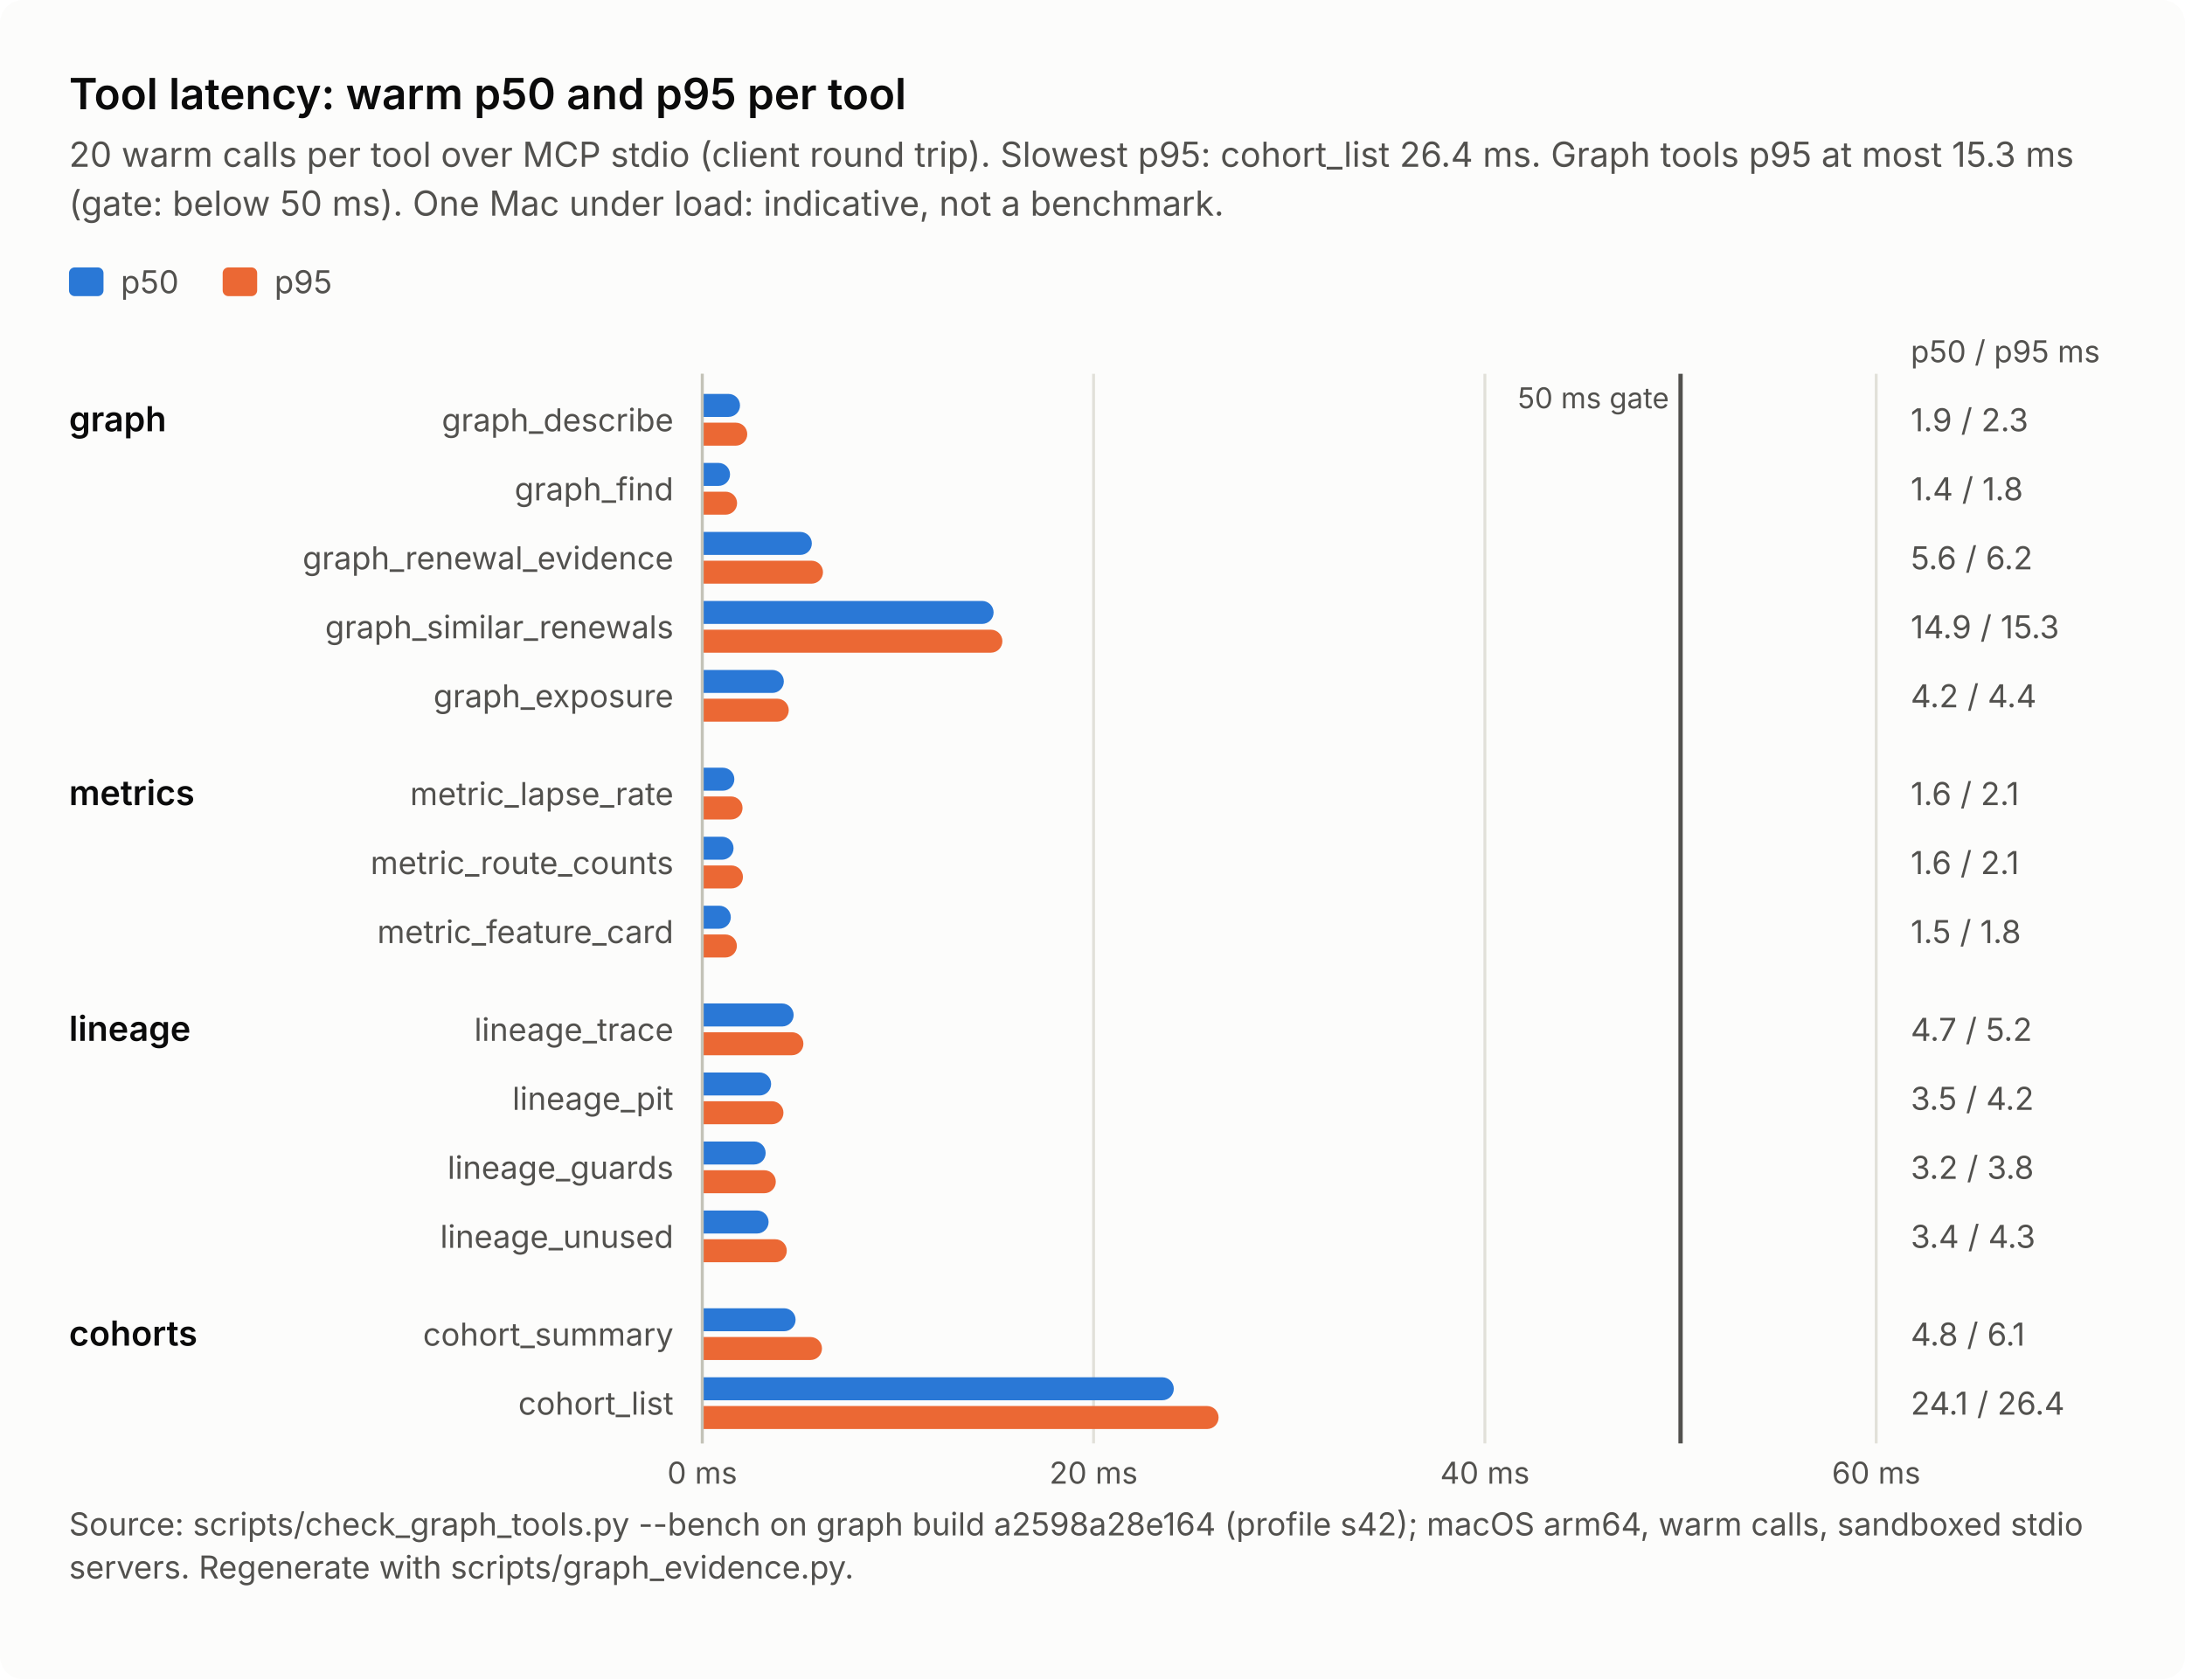
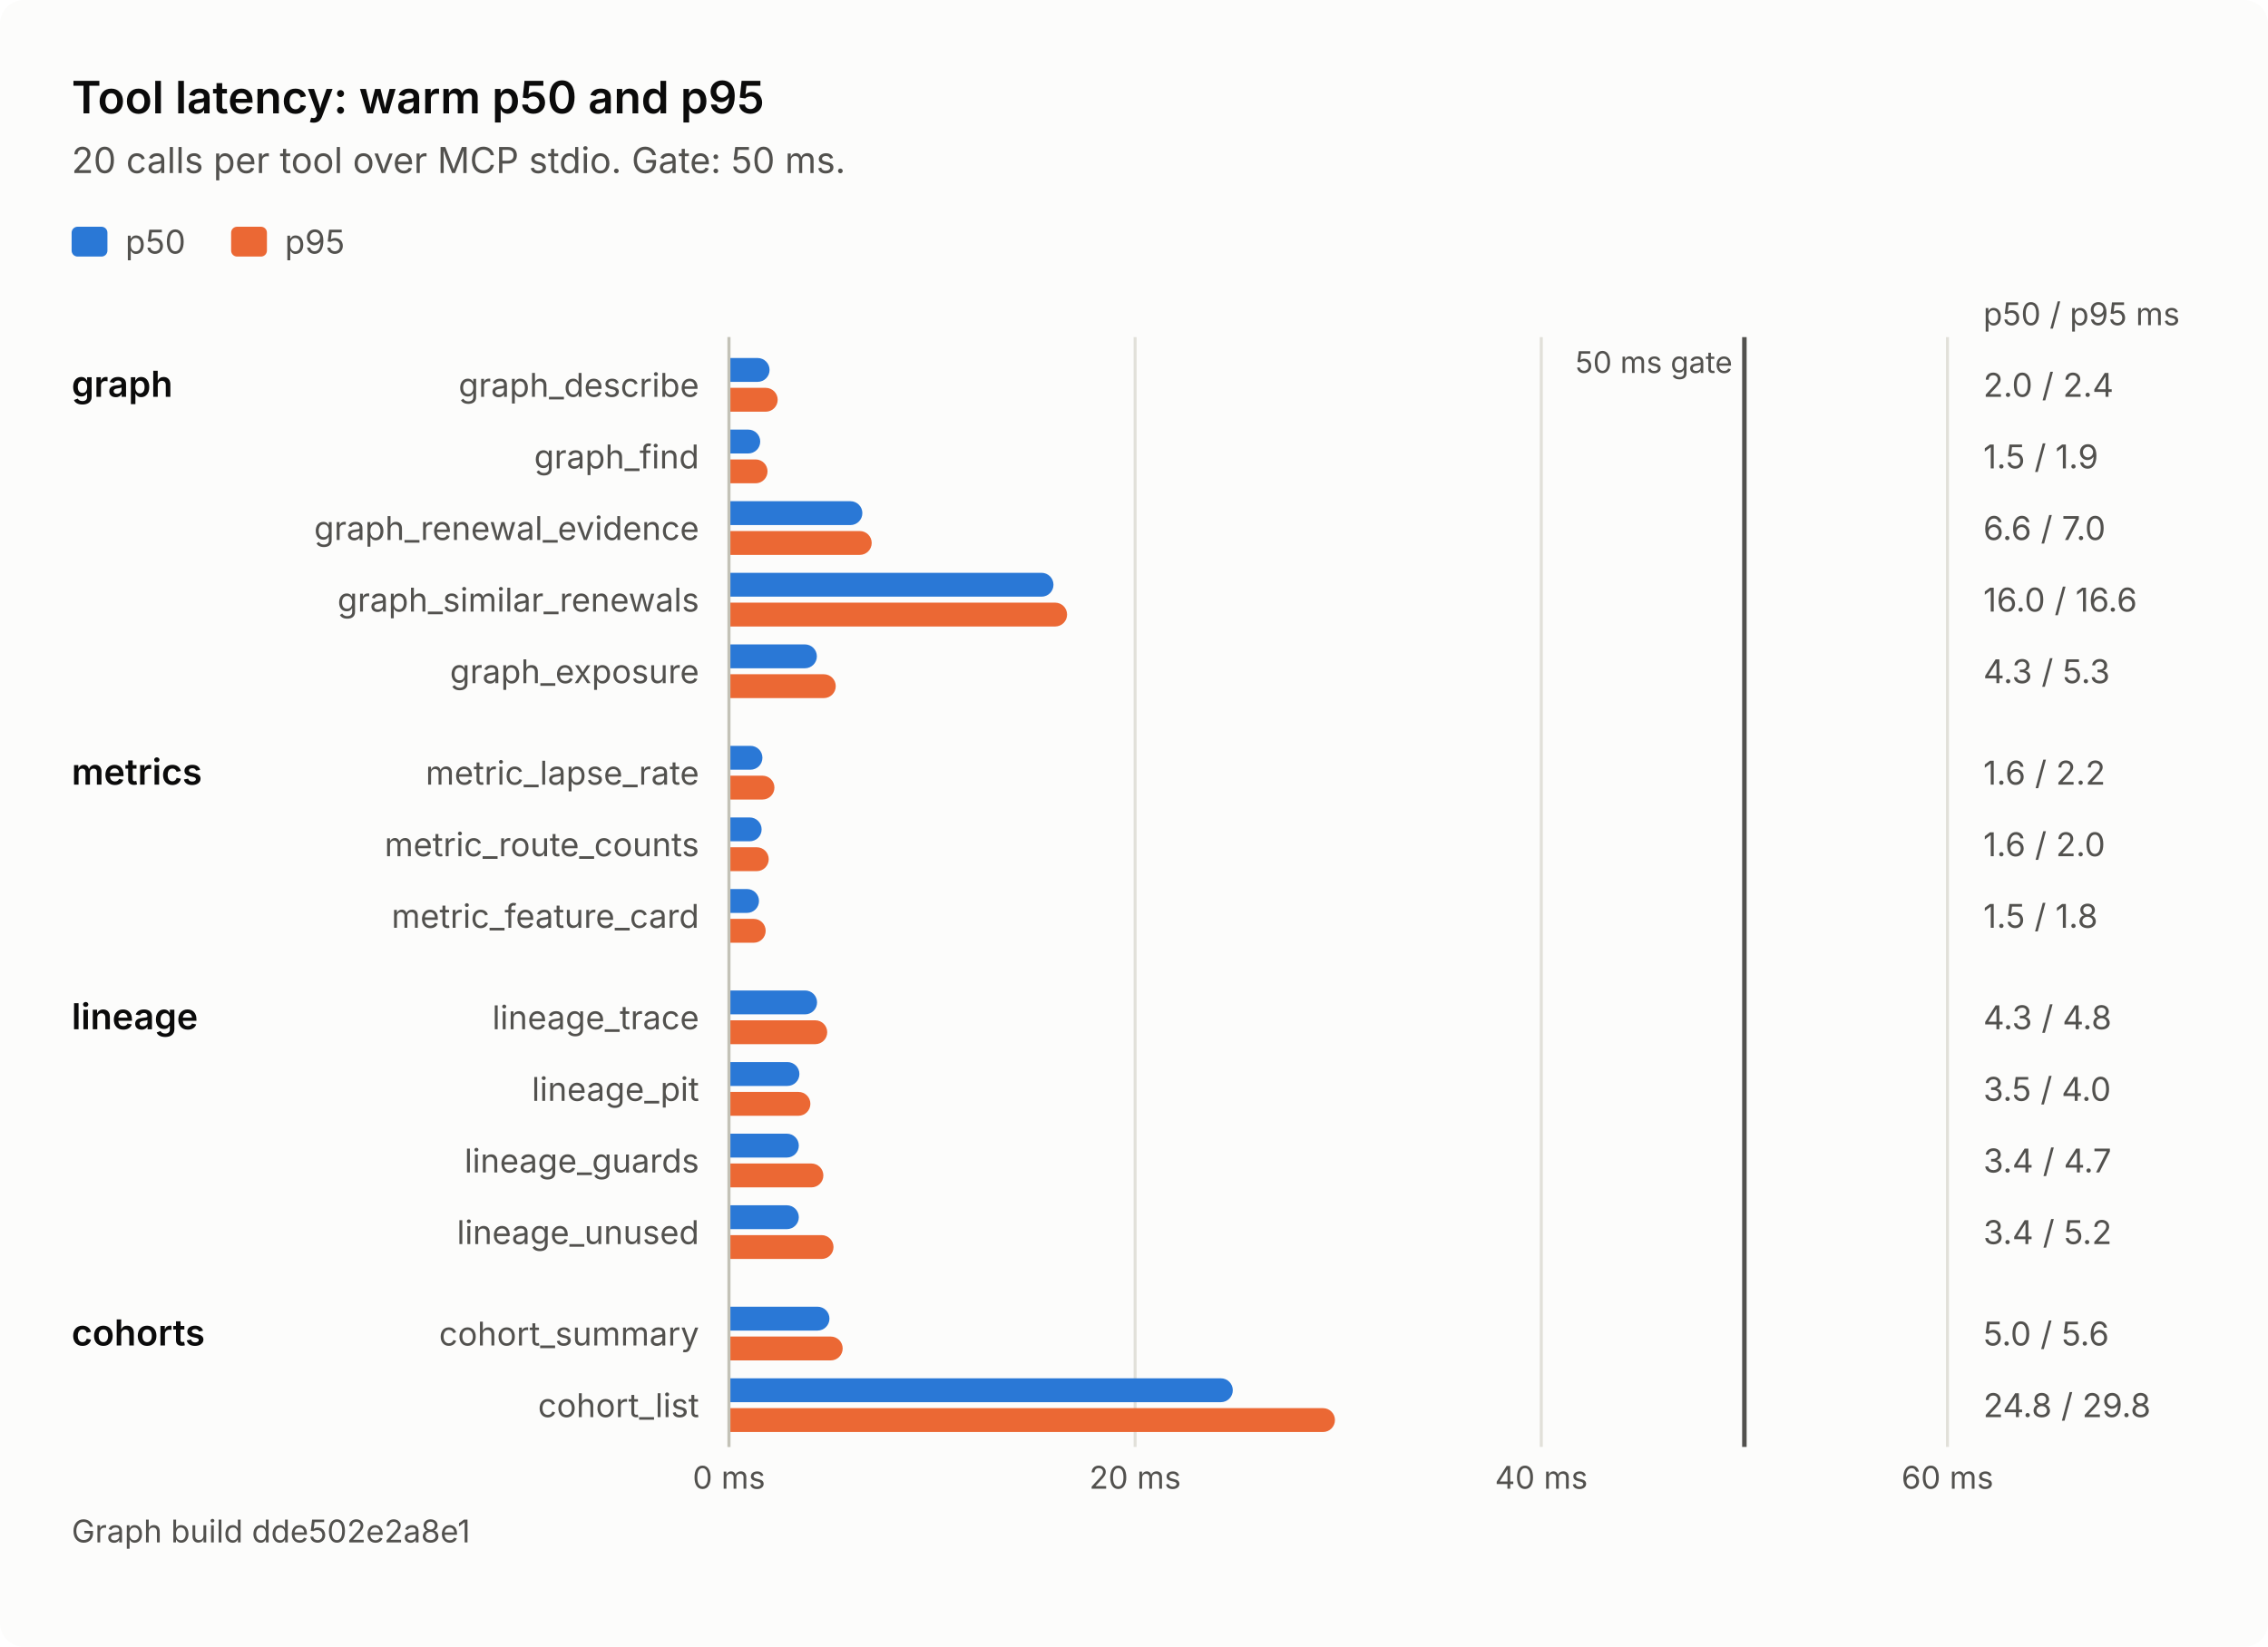
- <svg xmlns="http://www.w3.org/2000/svg" width="760" height="584" viewBox="0 0 760 584" role="img" font-family="system-ui, -apple-system, 'Segoe UI', sans-serif">
-   <rect width="760" height="584" rx="8" fill="#fcfcfb" />
-   <text x="24" y="38" font-size="15" fill="#0b0b0b" font-weight="600">Tool latency: warm p50 and p95 per tool</text>
-   <text x="24" y="58" font-size="12" fill="#52514e">20 warm calls per tool over MCP stdio (client round trip). Slowest p95: cohort_list 26.4 ms. Graph tools p95 at most 15.3 ms</text>
-   <text x="24" y="75" font-size="12" fill="#52514e">(gate: below 50 ms). One Mac under load: indicative, not a benchmark.</text>
-   <rect x="24" y="93" width="12" height="10" fill="#2a78d6" rx="2" />
-   <text x="42" y="102" font-size="11" fill="#52514e">p50</text>
-   <rect x="77.45" y="93" width="12" height="10" fill="#eb6834" rx="2" />
-   <text x="95.45" y="102" font-size="11" fill="#52514e">p95</text>
-   <text x="664.59" y="126" font-size="10.5" fill="#52514e">p50 / p95 ms</text>
-   <line x1="244.27" y1="130" x2="244.27" y2="502" stroke="#e1e0d9" stroke-width="1" />
-   <text x="244.27" y="516" font-size="10.5" fill="#52514e" text-anchor="middle" font-variant-numeric="tabular-nums">0 ms</text>
-   <line x1="380.37" y1="130" x2="380.37" y2="502" stroke="#e1e0d9" stroke-width="1" />
-   <text x="380.37" y="516" font-size="10.5" fill="#52514e" text-anchor="middle" font-variant-numeric="tabular-nums">20 ms</text>
-   <line x1="516.48" y1="130" x2="516.48" y2="502" stroke="#e1e0d9" stroke-width="1" />
-   <text x="516.48" y="516" font-size="10.5" fill="#52514e" text-anchor="middle" font-variant-numeric="tabular-nums">40 ms</text>
-   <line x1="652.59" y1="130" x2="652.59" y2="502" stroke="#e1e0d9" stroke-width="1" />
-   <text x="652.59" y="516" font-size="10.5" fill="#52514e" text-anchor="middle" font-variant-numeric="tabular-nums">60 ms</text>
-   <line x1="584.54" y1="130" x2="584.54" y2="502" stroke="#52514e" stroke-width="1.5" />
-   <text x="580.54" y="142" font-size="10" fill="#52514e" text-anchor="end">50 ms gate</text>
-   <text x="24" y="150" font-size="12" fill="#0b0b0b" font-weight="600">graph</text>
-   <text x="234.27" y="150" font-size="11" fill="#52514e" text-anchor="end">graph_describe</text>
+ <svg xmlns="http://www.w3.org/2000/svg" width="760" height="552" viewBox="0 0 760 552" role="img" font-family="system-ui, -apple-system, 'Segoe UI', sans-serif">
+   <rect width="760" height="552" rx="8" fill="#fcfcfb" />
+   <text x="24" y="38" font-size="15" fill="#0b0b0b" font-weight="600">Tool latency: warm p50 and p95</text>
+   <text x="24" y="58" font-size="12" fill="#52514e">20 calls per tool over MCP stdio. Gate: 50 ms.</text>
+   <rect x="24" y="76" width="12" height="10" fill="#2a78d6" rx="2" />
+   <text x="42" y="85" font-size="11" fill="#52514e">p50</text>
+   <rect x="77.45" y="76" width="12" height="10" fill="#eb6834" rx="2" />
+   <text x="95.45" y="85" font-size="11" fill="#52514e">p95</text>
+   <text x="664.59" y="109" font-size="10.5" fill="#52514e">p50 / p95 ms</text>
+   <line x1="244.27" y1="113" x2="244.27" y2="485" stroke="#e1e0d9" stroke-width="1" />
+   <text x="244.27" y="499" font-size="10.5" fill="#52514e" text-anchor="middle" font-variant-numeric="tabular-nums">0 ms</text>
+   <line x1="380.37" y1="113" x2="380.37" y2="485" stroke="#e1e0d9" stroke-width="1" />
+   <text x="380.37" y="499" font-size="10.5" fill="#52514e" text-anchor="middle" font-variant-numeric="tabular-nums">20 ms</text>
+   <line x1="516.48" y1="113" x2="516.48" y2="485" stroke="#e1e0d9" stroke-width="1" />
+   <text x="516.48" y="499" font-size="10.5" fill="#52514e" text-anchor="middle" font-variant-numeric="tabular-nums">40 ms</text>
+   <line x1="652.59" y1="113" x2="652.59" y2="485" stroke="#e1e0d9" stroke-width="1" />
+   <text x="652.59" y="499" font-size="10.5" fill="#52514e" text-anchor="middle" font-variant-numeric="tabular-nums">60 ms</text>
+   <line x1="584.54" y1="113" x2="584.54" y2="485" stroke="#52514e" stroke-width="1.5" />
+   <text x="580.54" y="125" font-size="10" fill="#52514e" text-anchor="end">50 ms gate</text>
+   <text x="24" y="133" font-size="12" fill="#0b0b0b" font-weight="600">graph</text>
+   <text x="234.27" y="133" font-size="11" fill="#52514e" text-anchor="end">graph_describe</text>
  <g>
-     <path d="M244.27 137H253.4A4 4 0 0 1 257.4 141V141A4 4 0 0 1 253.4 145H244.27Z" fill="#2a78d6" />
+     <path d="M244.27 120H253.88A4 4 0 0 1 257.88 124V124A4 4 0 0 1 253.88 128H244.27Z" fill="#2a78d6" />
  </g>
  <g>
-     <path d="M244.27 147H255.92A4 4 0 0 1 259.92 151V151A4 4 0 0 1 255.92 155H244.27Z" fill="#eb6834" />
+     <path d="M244.27 130H256.6A4 4 0 0 1 260.6 134V134A4 4 0 0 1 256.6 138H244.27Z" fill="#eb6834" />
  </g>
-   <text x="664.59" y="150" font-size="11" fill="#52514e" font-variant-numeric="tabular-nums">1.9 / 2.3</text>
-   <text x="234.27" y="174" font-size="11" fill="#52514e" text-anchor="end">graph_find</text>
+   <text x="664.59" y="133" font-size="11" fill="#52514e" font-variant-numeric="tabular-nums">2.0 / 2.4</text>
+   <text x="234.27" y="157" font-size="11" fill="#52514e" text-anchor="end">graph_find</text>
  <g>
-     <path d="M244.27 161H249.93A4 4 0 0 1 253.93 165V165A4 4 0 0 1 249.93 169H244.27Z" fill="#2a78d6" />
+     <path d="M244.27 144H250.75A4 4 0 0 1 254.75 148V148A4 4 0 0 1 250.75 152H244.27Z" fill="#2a78d6" />
  </g>
  <g>
-     <path d="M244.27 171H252.38A4 4 0 0 1 256.38 175V175A4 4 0 0 1 252.38 179H244.27Z" fill="#eb6834" />
+     <path d="M244.27 154H253.2A4 4 0 0 1 257.2 158V158A4 4 0 0 1 253.2 162H244.27Z" fill="#eb6834" />
  </g>
-   <text x="664.59" y="174" font-size="11" fill="#52514e" font-variant-numeric="tabular-nums">1.4 / 1.8</text>
-   <text x="234.27" y="198" font-size="11" fill="#52514e" text-anchor="end">graph_renewal_evidence</text>
+   <text x="664.59" y="157" font-size="11" fill="#52514e" font-variant-numeric="tabular-nums">1.5 / 1.9</text>
+   <text x="234.27" y="181" font-size="11" fill="#52514e" text-anchor="end">graph_renewal_evidence</text>
  <g>
-     <path d="M244.27 185H278.38A4 4 0 0 1 282.38 189V189A4 4 0 0 1 278.38 193H244.27Z" fill="#2a78d6" />
+     <path d="M244.27 168H284.98A4 4 0 0 1 288.98 172V172A4 4 0 0 1 284.98 176H244.27Z" fill="#2a78d6" />
  </g>
  <g>
-     <path d="M244.27 195H282.26A4 4 0 0 1 286.26 199V199A4 4 0 0 1 282.26 203H244.27Z" fill="#eb6834" />
+     <path d="M244.27 178H288.11A4 4 0 0 1 292.11 182V182A4 4 0 0 1 288.11 186H244.27Z" fill="#eb6834" />
  </g>
-   <text x="664.59" y="198" font-size="11" fill="#52514e" font-variant-numeric="tabular-nums">5.6 / 6.2</text>
-   <text x="234.27" y="222" font-size="11" fill="#52514e" text-anchor="end">graph_similar_renewals</text>
+   <text x="664.59" y="181" font-size="11" fill="#52514e" font-variant-numeric="tabular-nums">6.6 / 7.0</text>
+   <text x="234.27" y="205" font-size="11" fill="#52514e" text-anchor="end">graph_similar_renewals</text>
  <g>
-     <path d="M244.27 209H341.6A4 4 0 0 1 345.6 213V213A4 4 0 0 1 341.6 217H244.27Z" fill="#2a78d6" />
+     <path d="M244.27 192H349.02A4 4 0 0 1 353.02 196V196A4 4 0 0 1 349.02 200H244.27Z" fill="#2a78d6" />
  </g>
  <g>
-     <path d="M244.27 219H344.66A4 4 0 0 1 348.66 223V223A4 4 0 0 1 344.66 227H244.27Z" fill="#eb6834" />
+     <path d="M244.27 202H353.58A4 4 0 0 1 357.58 206V206A4 4 0 0 1 353.58 210H244.27Z" fill="#eb6834" />
  </g>
-   <text x="664.59" y="222" font-size="11" fill="#52514e" font-variant-numeric="tabular-nums">14.9 / 15.3</text>
-   <text x="234.27" y="246" font-size="11" fill="#52514e" text-anchor="end">graph_exposure</text>
+   <text x="664.59" y="205" font-size="11" fill="#52514e" font-variant-numeric="tabular-nums">16.0 / 16.6</text>
+   <text x="234.27" y="229" font-size="11" fill="#52514e" text-anchor="end">graph_exposure</text>
  <g>
-     <path d="M244.27 233H268.64A4 4 0 0 1 272.64 237V237A4 4 0 0 1 268.64 241H244.27Z" fill="#2a78d6" />
+     <path d="M244.27 216H269.73A4 4 0 0 1 273.73 220V220A4 4 0 0 1 269.73 224H244.27Z" fill="#2a78d6" />
  </g>
  <g>
-     <path d="M244.27 243H270.35A4 4 0 0 1 274.35 247V247A4 4 0 0 1 270.35 251H244.27Z" fill="#eb6834" />
+     <path d="M244.27 226H276.06A4 4 0 0 1 280.06 230V230A4 4 0 0 1 276.06 234H244.27Z" fill="#eb6834" />
  </g>
-   <text x="664.59" y="246" font-size="11" fill="#52514e" font-variant-numeric="tabular-nums">4.2 / 4.4</text>
-   <text x="24" y="280" font-size="12" fill="#0b0b0b" font-weight="600">metrics</text>
-   <text x="234.27" y="280" font-size="11" fill="#52514e" text-anchor="end">metric_lapse_rate</text>
+   <text x="664.59" y="229" font-size="11" fill="#52514e" font-variant-numeric="tabular-nums">4.3 / 5.3</text>
+   <text x="24" y="263" font-size="12" fill="#0b0b0b" font-weight="600">metrics</text>
+   <text x="234.27" y="263" font-size="11" fill="#52514e" text-anchor="end">metric_lapse_rate</text>
  <g>
-     <path d="M244.27 267H251.43A4 4 0 0 1 255.43 271V271A4 4 0 0 1 251.43 275H244.27Z" fill="#2a78d6" />
+     <path d="M244.27 250H251.49A4 4 0 0 1 255.49 254V254A4 4 0 0 1 251.49 258H244.27Z" fill="#2a78d6" />
  </g>
  <g>
-     <path d="M244.27 277H254.28A4 4 0 0 1 258.28 281V281A4 4 0 0 1 254.28 285H244.27Z" fill="#eb6834" />
+     <path d="M244.27 260H255.51A4 4 0 0 1 259.51 264V264A4 4 0 0 1 255.51 268H244.27Z" fill="#eb6834" />
  </g>
-   <text x="664.59" y="280" font-size="11" fill="#52514e" font-variant-numeric="tabular-nums">1.6 / 2.1</text>
-   <text x="234.27" y="304" font-size="11" fill="#52514e" text-anchor="end">metric_route_counts</text>
+   <text x="664.59" y="263" font-size="11" fill="#52514e" font-variant-numeric="tabular-nums">1.6 / 2.2</text>
+   <text x="234.27" y="287" font-size="11" fill="#52514e" text-anchor="end">metric_route_counts</text>
  <g>
-     <path d="M244.27 291H251.15A4 4 0 0 1 255.15 295V295A4 4 0 0 1 251.15 299H244.27Z" fill="#2a78d6" />
+     <path d="M244.27 274H251.22A4 4 0 0 1 255.22 278V278A4 4 0 0 1 251.22 282H244.27Z" fill="#2a78d6" />
  </g>
  <g>
-     <path d="M244.27 301H254.42A4 4 0 0 1 258.42 305V305A4 4 0 0 1 254.42 309H244.27Z" fill="#eb6834" />
+     <path d="M244.27 284H253.6A4 4 0 0 1 257.6 288V288A4 4 0 0 1 253.6 292H244.27Z" fill="#eb6834" />
  </g>
-   <text x="664.59" y="304" font-size="11" fill="#52514e" font-variant-numeric="tabular-nums">1.6 / 2.1</text>
-   <text x="234.27" y="328" font-size="11" fill="#52514e" text-anchor="end">metric_feature_card</text>
+   <text x="664.59" y="287" font-size="11" fill="#52514e" font-variant-numeric="tabular-nums">1.6 / 2.0</text>
+   <text x="234.27" y="311" font-size="11" fill="#52514e" text-anchor="end">metric_feature_card</text>
  <g>
-     <path d="M244.27 315H250.2A4 4 0 0 1 254.2 319V319A4 4 0 0 1 250.2 323H244.27Z" fill="#2a78d6" />
+     <path d="M244.27 298H250.34A4 4 0 0 1 254.34 302V302A4 4 0 0 1 250.34 306H244.27Z" fill="#2a78d6" />
  </g>
  <g>
-     <path d="M244.27 325H252.31A4 4 0 0 1 256.31 329V329A4 4 0 0 1 252.31 333H244.27Z" fill="#eb6834" />
+     <path d="M244.27 308H252.58A4 4 0 0 1 256.58 312V312A4 4 0 0 1 252.58 316H244.27Z" fill="#eb6834" />
  </g>
-   <text x="664.59" y="328" font-size="11" fill="#52514e" font-variant-numeric="tabular-nums">1.5 / 1.8</text>
-   <text x="24" y="362" font-size="12" fill="#0b0b0b" font-weight="600">lineage</text>
-   <text x="234.27" y="362" font-size="11" fill="#52514e" text-anchor="end">lineage_trace</text>
+   <text x="664.59" y="311" font-size="11" fill="#52514e" font-variant-numeric="tabular-nums">1.5 / 1.8</text>
+   <text x="24" y="345" font-size="12" fill="#0b0b0b" font-weight="600">lineage</text>
+   <text x="234.27" y="345" font-size="11" fill="#52514e" text-anchor="end">lineage_trace</text>
  <g>
-     <path d="M244.27 349H272.05A4 4 0 0 1 276.05 353V353A4 4 0 0 1 272.05 357H244.27Z" fill="#2a78d6" />
+     <path d="M244.27 332H269.8A4 4 0 0 1 273.8 336V336A4 4 0 0 1 269.8 340H244.27Z" fill="#2a78d6" />
  </g>
  <g>
-     <path d="M244.27 359H275.45A4 4 0 0 1 279.45 363V363A4 4 0 0 1 275.45 367H244.27Z" fill="#eb6834" />
+     <path d="M244.27 342H273.2A4 4 0 0 1 277.2 346V346A4 4 0 0 1 273.2 350H244.27Z" fill="#eb6834" />
  </g>
-   <text x="664.59" y="362" font-size="11" fill="#52514e" font-variant-numeric="tabular-nums">4.7 / 5.2</text>
-   <text x="234.27" y="386" font-size="11" fill="#52514e" text-anchor="end">lineage_pit</text>
+   <text x="664.59" y="345" font-size="11" fill="#52514e" font-variant-numeric="tabular-nums">4.3 / 4.8</text>
+   <text x="234.27" y="369" font-size="11" fill="#52514e" text-anchor="end">lineage_pit</text>
  <g>
-     <path d="M244.27 373H264.22A4 4 0 0 1 268.22 377V377A4 4 0 0 1 264.22 381H244.27Z" fill="#2a78d6" />
+     <path d="M244.27 356H263.88A4 4 0 0 1 267.88 360V360A4 4 0 0 1 263.88 364H244.27Z" fill="#2a78d6" />
  </g>
  <g>
-     <path d="M244.27 383H268.51A4 4 0 0 1 272.51 387V387A4 4 0 0 1 268.51 391H244.27Z" fill="#eb6834" />
+     <path d="M244.27 366H267.56A4 4 0 0 1 271.56 370V370A4 4 0 0 1 267.56 374H244.27Z" fill="#eb6834" />
  </g>
-   <text x="664.59" y="386" font-size="11" fill="#52514e" font-variant-numeric="tabular-nums">3.5 / 4.2</text>
-   <text x="234.27" y="410" font-size="11" fill="#52514e" text-anchor="end">lineage_guards</text>
+   <text x="664.59" y="369" font-size="11" fill="#52514e" font-variant-numeric="tabular-nums">3.5 / 4.0</text>
+   <text x="234.27" y="393" font-size="11" fill="#52514e" text-anchor="end">lineage_guards</text>
  <g>
-     <path d="M244.27 397H262.32A4 4 0 0 1 266.32 401V401A4 4 0 0 1 262.32 405H244.27Z" fill="#2a78d6" />
+     <path d="M244.27 380H263.68A4 4 0 0 1 267.68 384V384A4 4 0 0 1 263.68 388H244.27Z" fill="#2a78d6" />
  </g>
  <g>
-     <path d="M244.27 407H265.85A4 4 0 0 1 269.85 411V411A4 4 0 0 1 265.85 415H244.27Z" fill="#eb6834" />
+     <path d="M244.27 390H271.91A4 4 0 0 1 275.91 394V394A4 4 0 0 1 271.91 398H244.27Z" fill="#eb6834" />
  </g>
-   <text x="664.59" y="410" font-size="11" fill="#52514e" font-variant-numeric="tabular-nums">3.2 / 3.8</text>
-   <text x="234.27" y="434" font-size="11" fill="#52514e" text-anchor="end">lineage_unused</text>
+   <text x="664.59" y="393" font-size="11" fill="#52514e" font-variant-numeric="tabular-nums">3.4 / 4.7</text>
+   <text x="234.27" y="417" font-size="11" fill="#52514e" text-anchor="end">lineage_unused</text>
  <g>
-     <path d="M244.27 421H263.34A4 4 0 0 1 267.34 425V425A4 4 0 0 1 263.34 429H244.27Z" fill="#2a78d6" />
+     <path d="M244.27 404H263.68A4 4 0 0 1 267.68 408V408A4 4 0 0 1 263.68 412H244.27Z" fill="#2a78d6" />
  </g>
  <g>
-     <path d="M244.27 431H269.67A4 4 0 0 1 273.67 435V435A4 4 0 0 1 269.67 439H244.27Z" fill="#eb6834" />
+     <path d="M244.27 414H275.31A4 4 0 0 1 279.31 418V418A4 4 0 0 1 275.31 422H244.27Z" fill="#eb6834" />
  </g>
-   <text x="664.59" y="434" font-size="11" fill="#52514e" font-variant-numeric="tabular-nums">3.4 / 4.3</text>
-   <text x="24" y="468" font-size="12" fill="#0b0b0b" font-weight="600">cohorts</text>
-   <text x="234.27" y="468" font-size="11" fill="#52514e" text-anchor="end">cohort_summary</text>
+   <text x="664.59" y="417" font-size="11" fill="#52514e" font-variant-numeric="tabular-nums">3.4 / 5.2</text>
+   <text x="24" y="451" font-size="12" fill="#0b0b0b" font-weight="600">cohorts</text>
+   <text x="234.27" y="451" font-size="11" fill="#52514e" text-anchor="end">cohort_summary</text>
  <g>
-     <path d="M244.27 455H272.73A4 4 0 0 1 276.73 459V459A4 4 0 0 1 272.73 463H244.27Z" fill="#2a78d6" />
+     <path d="M244.27 438H273.95A4 4 0 0 1 277.95 442V442A4 4 0 0 1 273.95 446H244.27Z" fill="#2a78d6" />
  </g>
  <g>
-     <path d="M244.27 465H281.91A4 4 0 0 1 285.91 469V469A4 4 0 0 1 281.91 473H244.27Z" fill="#eb6834" />
+     <path d="M244.27 448H278.38A4 4 0 0 1 282.38 452V452A4 4 0 0 1 278.38 456H244.27Z" fill="#eb6834" />
  </g>
-   <text x="664.59" y="468" font-size="11" fill="#52514e" font-variant-numeric="tabular-nums">4.8 / 6.1</text>
-   <text x="234.27" y="492" font-size="11" fill="#52514e" text-anchor="end">cohort_list</text>
+   <text x="664.59" y="451" font-size="11" fill="#52514e" font-variant-numeric="tabular-nums">5.0 / 5.6</text>
+   <text x="234.27" y="475" font-size="11" fill="#52514e" text-anchor="end">cohort_list</text>
  <g>
-     <path d="M244.27 479H404.28A4 4 0 0 1 408.28 483V483A4 4 0 0 1 404.28 487H244.27Z" fill="#2a78d6" />
+     <path d="M244.27 462H409.11A4 4 0 0 1 413.11 466V466A4 4 0 0 1 409.11 470H244.27Z" fill="#2a78d6" />
  </g>
  <g>
-     <path d="M244.27 489H419.86A4 4 0 0 1 423.86 493V493A4 4 0 0 1 419.86 497H244.27Z" fill="#eb6834" />
+     <path d="M244.27 472H443.34A4 4 0 0 1 447.34 476V476A4 4 0 0 1 443.34 480H244.27Z" fill="#eb6834" />
  </g>
-   <text x="664.59" y="492" font-size="11" fill="#52514e" font-variant-numeric="tabular-nums">24.1 / 26.4</text>
-   <line x1="244.27" y1="130" x2="244.27" y2="502" stroke="#c3c2b7" stroke-width="1" />
-   <text x="24" y="534" font-size="11" fill="#52514e">Source: scripts/check_graph_tools.py --bench on graph build a2598a28e164 (profile s42); macOS arm64, warm calls, sandboxed stdio</text>
-   <text x="24" y="549" font-size="11" fill="#52514e">servers. Regenerate with scripts/graph_evidence.py.</text>
+   <text x="664.59" y="475" font-size="11" fill="#52514e" font-variant-numeric="tabular-nums">24.8 / 29.8</text>
+   <line x1="244.27" y1="113" x2="244.27" y2="485" stroke="#c3c2b7" stroke-width="1" />
+   <text x="24" y="517" font-size="10.5" fill="#52514e">Graph build dde502e2a8e1</text>
</svg>
